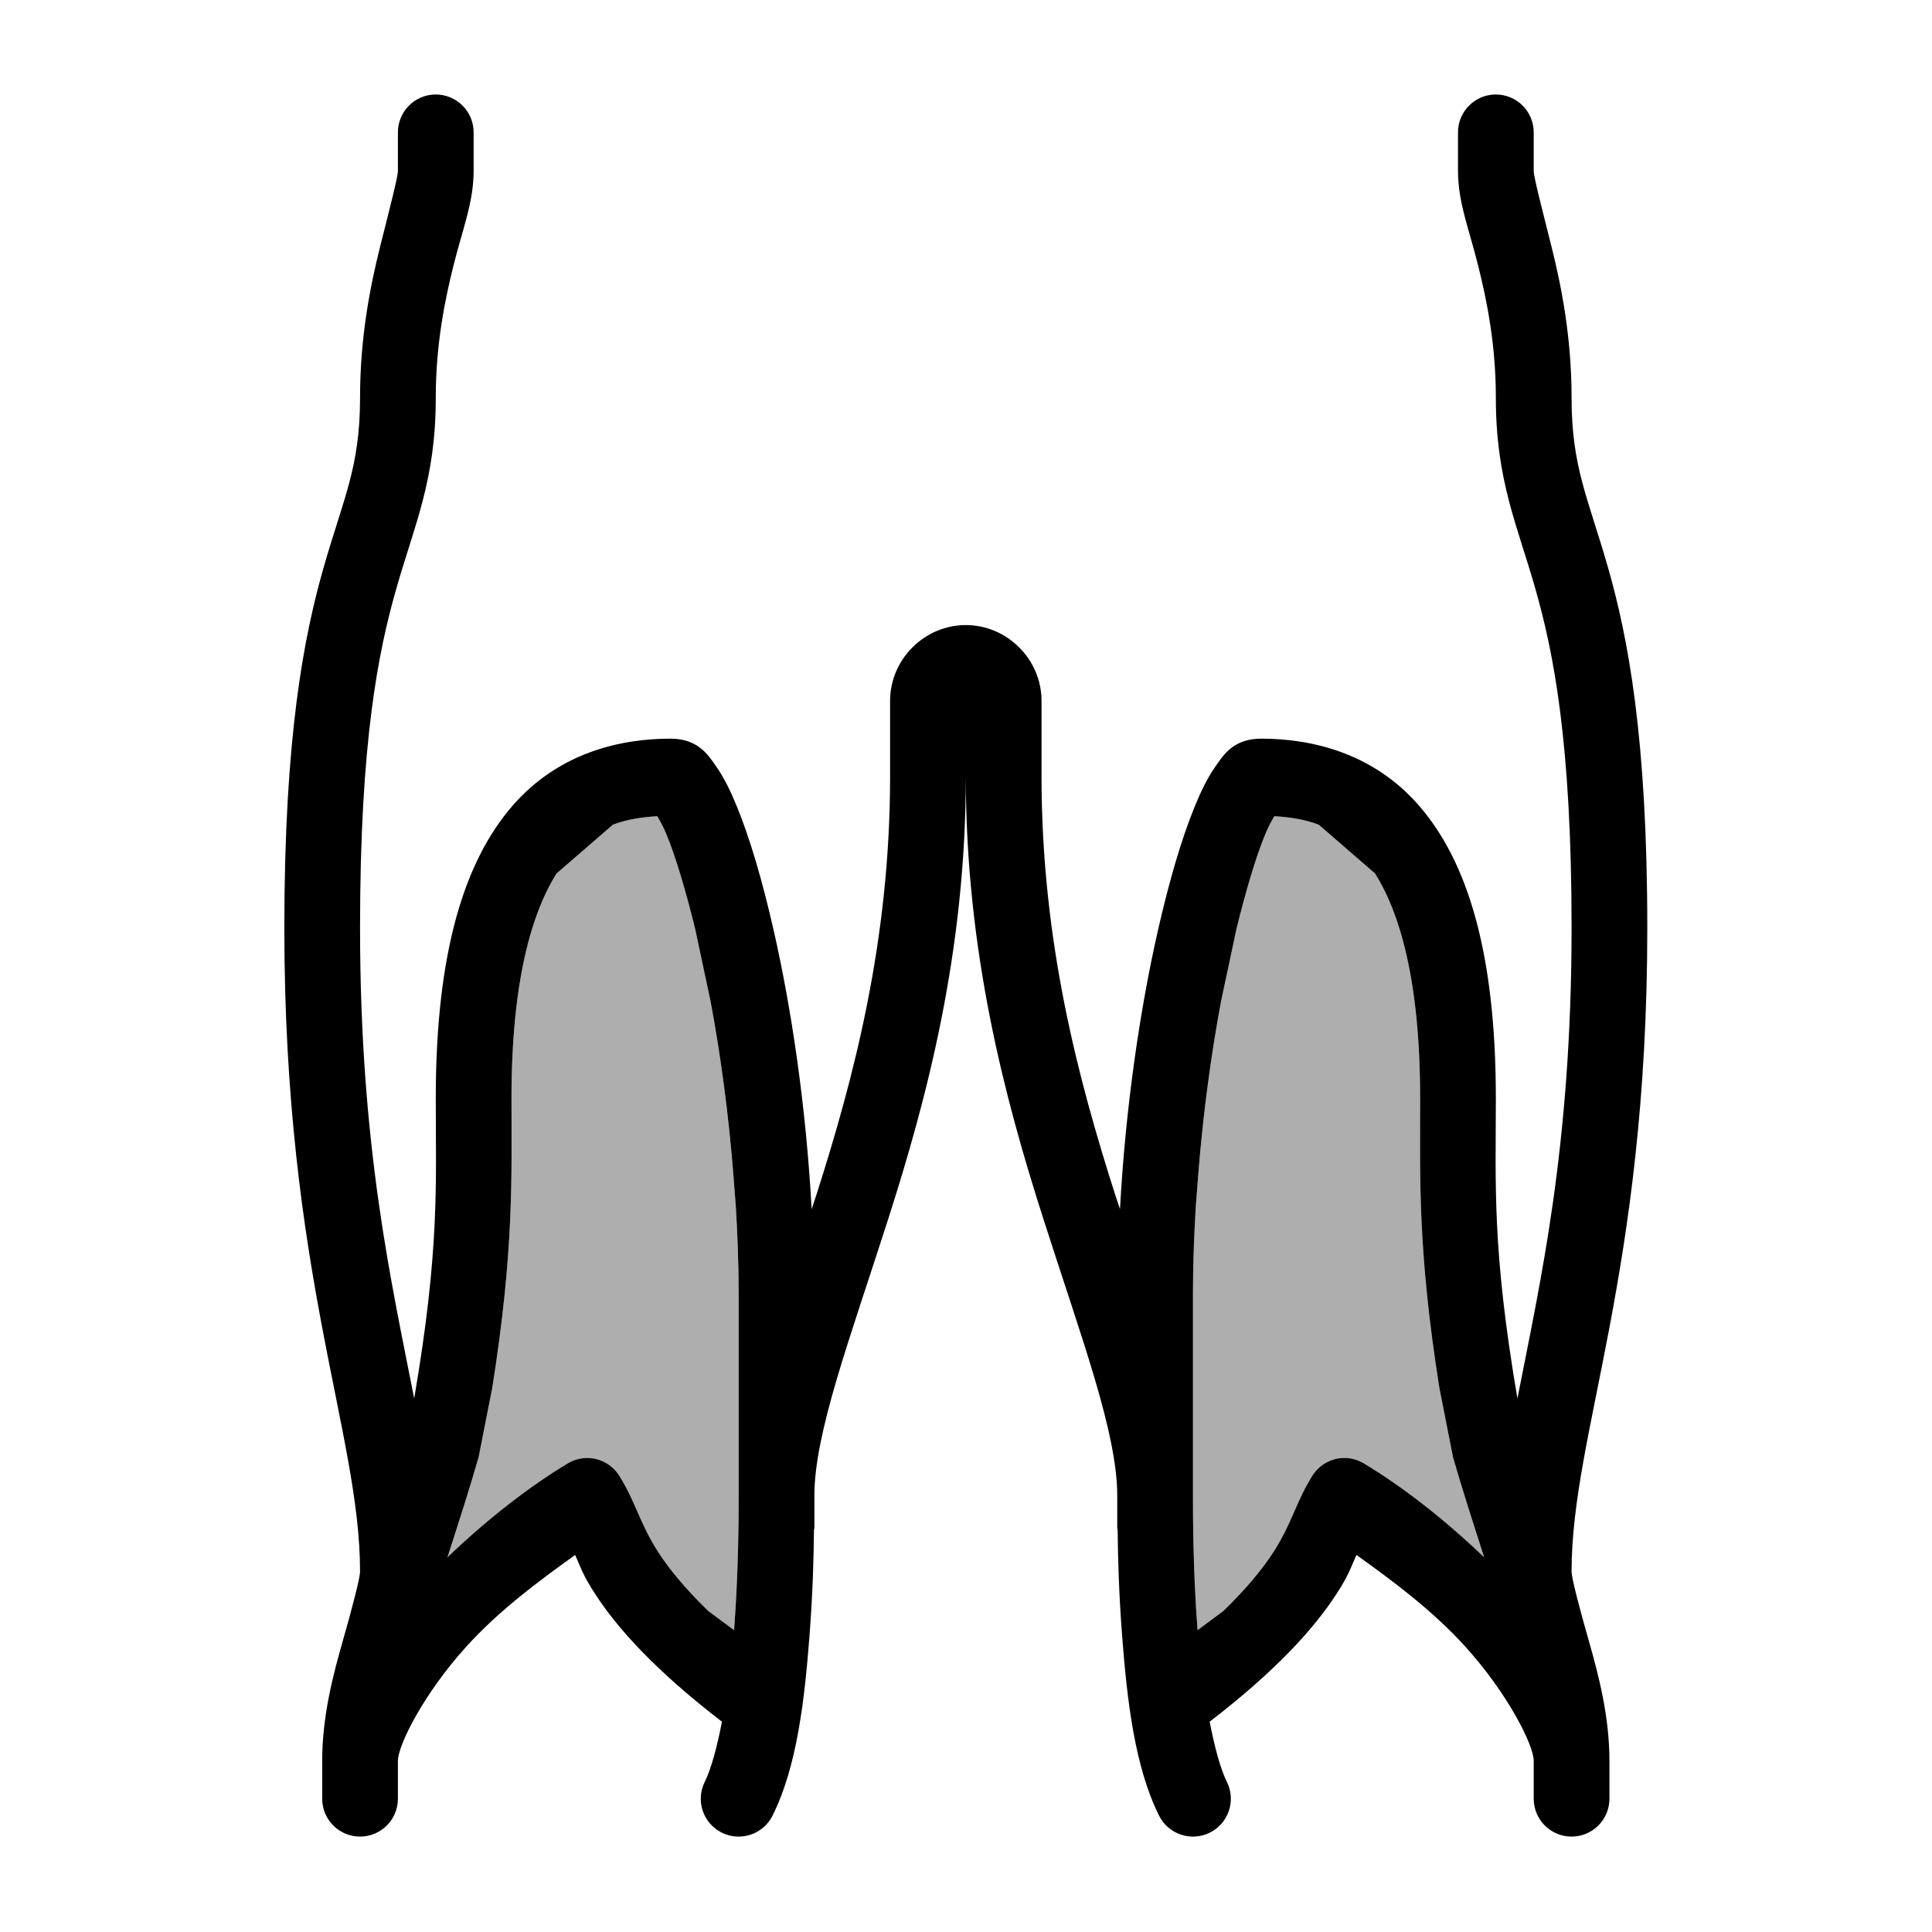
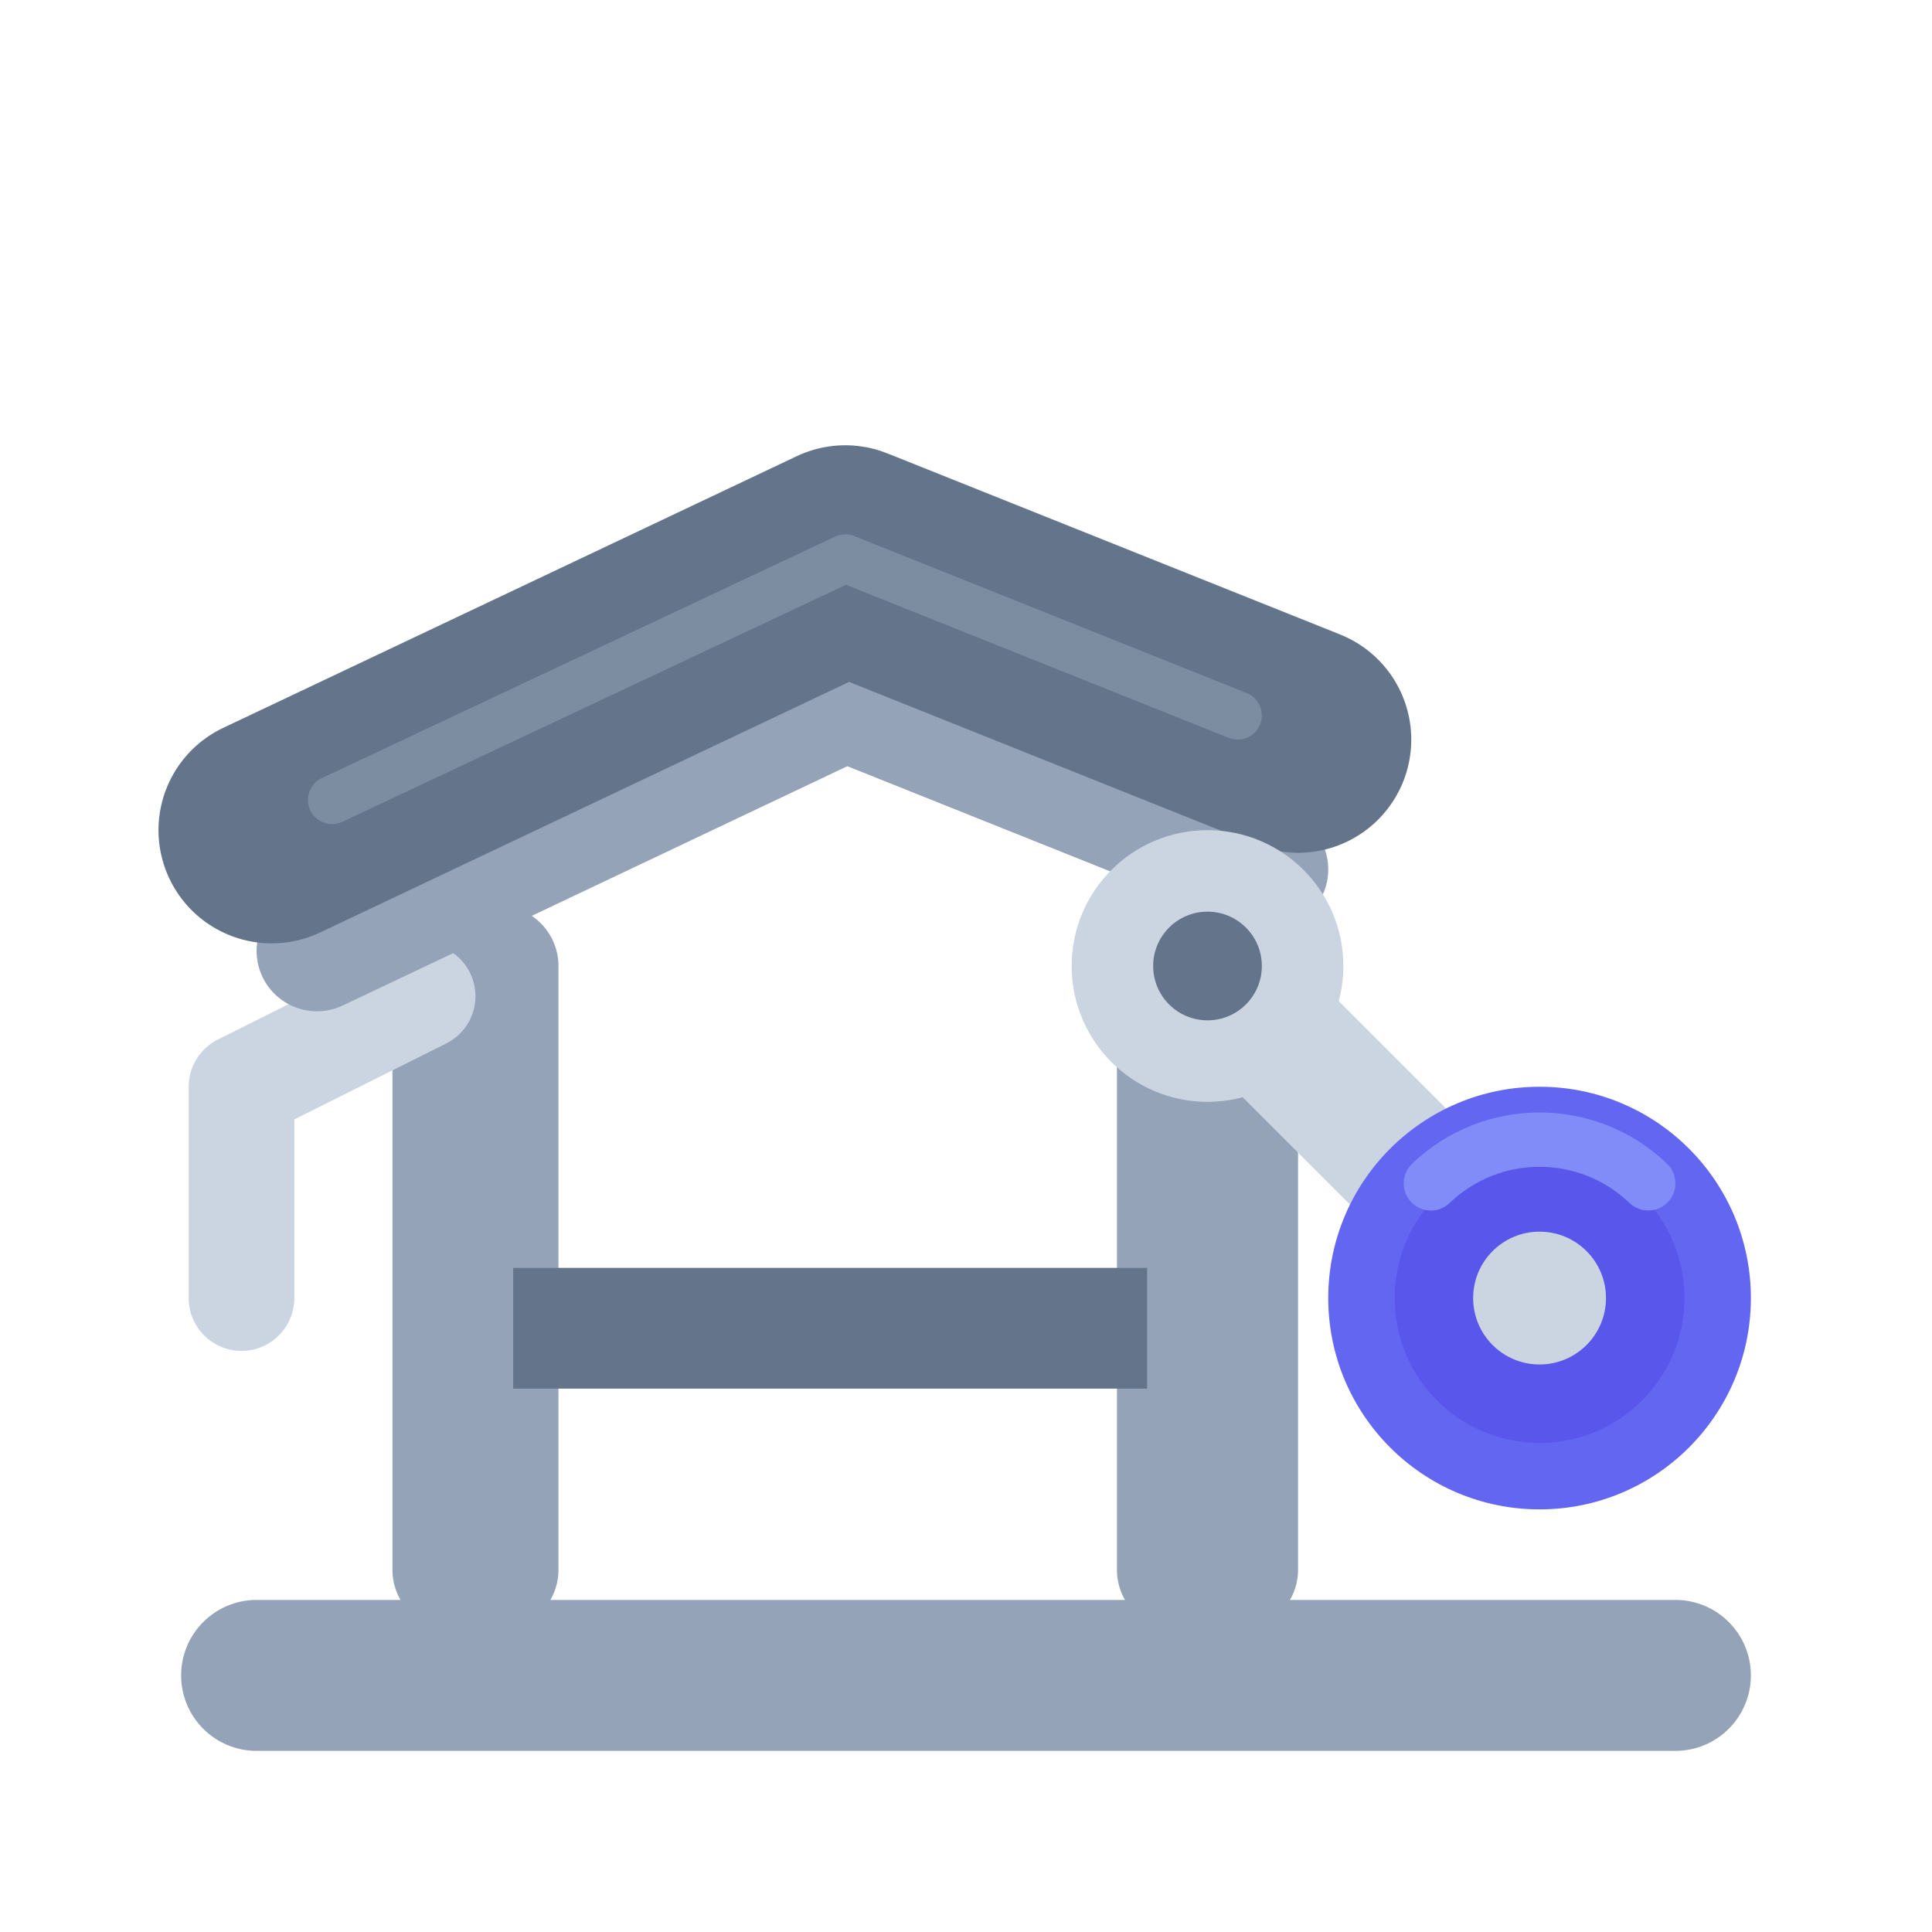
- <svg xmlns="http://www.w3.org/2000/svg" viewBox="-0.51 -0.51 51.03 51.03">
-   <path d="M 16.852 21.049 C 16.924 21.175 17.003 21.307 17.105 21.559 C 17.34 22.133 17.602 23.013 17.852 24.029 L 18.26 25.947 C 18.52 27.341 18.733 28.893 18.861 30.521 L 18.926 31.365 C 18.97 32.115 19 32.871 19 33.625 L 19 37 L 19 39 C 19 39.5 19 40.97 18.879 42.547 L 18.195 42.039 C 17.58 41.441 17.164 40.929 16.889 40.506 C 16.383 39.727 16.289 39.176 15.848 38.471 A 1 1 0 0 0 15.012 38 A 1 1 0 0 0 14.486 38.143 C 13.461 38.758 12.336 39.636 11.309 40.623 C 11.625 39.643 11.927 38.7 12.133 37.973 L 12.492 36.148 C 13.071 32.501 13 30.582 13 28.5 C 13 25.404 13.538 23.596 14.193 22.559 L 15.678 21.273 C 16.058 21.129 16.452 21.071 16.852 21.049 z M 33.148 21.049 C 33.548 21.071 33.942 21.129 34.322 21.273 L 35.807 22.559 C 36.462 23.596 37 25.404 37 28.5 C 37 30.582 36.929 32.501 37.508 36.148 L 37.867 37.973 C 38.073 38.7 38.375 39.643 38.691 40.623 C 37.664 39.636 36.539 38.758 35.514 38.143 A 1 1 0 0 0 35.041 38 A 1 1 0 0 0 34.152 38.471 C 33.711 39.176 33.617 39.727 33.111 40.506 C 32.836 40.929 32.42 41.441 31.805 42.039 L 31.121 42.547 C 31 40.97 31 39.5 31 39 L 31 37 L 31 33.625 C 31 32.871 31.03 32.115 31.074 31.365 L 31.139 30.521 C 31.267 28.893 31.48 27.341 31.74 25.947 L 32.148 24.029 C 32.398 23.013 32.66 22.133 32.895 21.559 C 32.997 21.307 33.076 21.175 33.148 21.049 z" fill-opacity="0.32" />
-   <path d="M 10.984 1.986 A 1 1 0 0 0 10 3 L 10 4 C 10 4.167 9.789 4.97 9.529 6.008 C 9.27 7.046 9 8.389 9 10 C 9 11.833 8.56 12.652 8.039 14.475 C 7.518 16.297 7 18.933 7 24 C 7 33.148 9 37.333 9 41 C 9 41.167 8.796 41.95 8.539 42.85 C 8.282 43.749 8 44.833 8 46 L 8 47 A 1 1 0 1 0 10 47 L 10 46 C 10 45.583 10.686 44.22 11.805 42.984 C 12.672 42.026 13.716 41.253 14.682 40.561 C 14.841 40.913 14.881 41.086 15.211 41.594 C 15.809 42.515 16.821 43.63 18.559 44.965 C 18.428 45.64 18.273 46.217 18.105 46.553 A 1 1 0 1 0 19.895 47.447 C 20.544 46.149 20.742 44.373 20.871 42.701 C 20.96 41.548 20.982 40.602 20.99 39.875 L 21 39.875 L 21 39 C 21 37.333 21.941 34.842 22.953 31.68 C 23.965 28.518 25 24.648 25 20 C 25 24.648 26.035 28.518 27.047 31.68 C 28.059 34.842 29 37.333 29 39 L 29 39.875 L 29.01 39.875 C 29.018 40.602 29.04 41.548 29.129 42.701 C 29.258 44.373 29.456 46.149 30.105 47.447 A 1 1 0 1 0 31.895 46.553 C 31.727 46.217 31.572 45.64 31.441 44.965 C 33.179 43.63 34.191 42.515 34.789 41.594 C 35.119 41.086 35.159 40.913 35.318 40.561 C 36.284 41.253 37.328 42.026 38.195 42.984 C 39.314 44.22 40 45.583 40 46 L 40 47 A 1 1 0 1 0 42 47 L 42 46 C 42 44.833 41.718 43.749 41.461 42.85 C 41.204 41.95 41 41.167 41 41 C 41 37.333 43 33.148 43 24 C 43 18.933 42.482 16.297 41.961 14.475 C 41.44 12.652 41 11.833 41 10 C 41 8.389 40.73 7.046 40.471 6.008 C 40.211 4.97 40 4.167 40 4 L 40 3 A 1 1 0 0 0 38.984 1.986 A 1 1 0 0 0 38 3 L 38 4 C 38 4.833 38.289 5.53 38.529 6.492 C 38.77 7.454 39 8.611 39 10 C 39 12.167 39.56 13.348 40.039 15.025 C 40.518 16.703 41 19.067 41 24 C 41 29.812 40.163 33.386 39.57 36.428 C 38.893 32.471 39 30.774 39 28.5 C 39 24.617 38.235 22.235 36.982 20.783 C 35.73 19.332 34.052 19 32.801 19 C 32.07 19 31.804 19.432 31.592 19.736 C 31.38 20.04 31.213 20.385 31.043 20.801 C 30.703 21.633 30.376 22.74 30.076 24.059 C 29.603 26.135 29.219 28.727 29.072 31.426 C 29.032 31.304 28.993 31.194 28.953 31.07 C 27.965 27.982 27 24.352 27 20 L 27 18 C 27 16.907 26.093 16 25 16 C 23.907 16 23 16.907 23 18 L 23 20 C 23 24.352 22.035 27.982 21.047 31.07 C 21.007 31.194 20.968 31.304 20.928 31.426 C 20.781 28.727 20.397 26.135 19.924 24.059 C 19.624 22.74 19.297 21.633 18.957 20.801 C 18.787 20.385 18.62 20.04 18.408 19.736 C 18.196 19.432 17.93 19 17.199 19 C 15.948 19 14.27 19.332 13.018 20.783 C 11.765 22.235 11 24.617 11 28.5 C 11 30.774 11.107 32.471 10.43 36.428 C 9.837 33.386 9 29.812 9 24 C 9 19.067 9.482 16.703 9.961 15.025 C 10.44 13.348 11 12.167 11 10 C 11 8.611 11.23 7.454 11.471 6.492 C 11.711 5.53 12 4.833 12 4 L 12 3 A 1 1 0 0 0 10.984 1.986 z M 16.852 21.049 C 16.924 21.175 17.003 21.307 17.105 21.559 C 17.34 22.133 17.602 23.013 17.852 24.029 L 18.26 25.947 C 18.52 27.341 18.733 28.893 18.861 30.521 L 18.926 31.365 C 18.97 32.115 19 32.871 19 33.625 L 19 37 L 19 39 C 19 39.5 19 40.97 18.879 42.547 L 18.195 42.039 C 17.58 41.441 17.164 40.929 16.889 40.506 C 16.383 39.727 16.289 39.176 15.848 38.471 A 1 1 0 0 0 15.012 38 A 1 1 0 0 0 14.486 38.143 C 13.461 38.758 12.336 39.636 11.309 40.623 C 11.625 39.643 11.927 38.7 12.133 37.973 L 12.492 36.148 C 13.071 32.501 13 30.582 13 28.5 C 13 25.404 13.538 23.596 14.193 22.559 L 15.678 21.273 C 16.058 21.129 16.452 21.071 16.852 21.049 z M 33.148 21.049 C 33.548 21.071 33.942 21.129 34.322 21.273 L 35.807 22.559 C 36.462 23.596 37 25.404 37 28.5 C 37 30.582 36.929 32.501 37.508 36.148 L 37.867 37.973 C 38.073 38.7 38.375 39.643 38.691 40.623 C 37.664 39.636 36.539 38.758 35.514 38.143 A 1 1 0 0 0 35.041 38 A 1 1 0 0 0 34.152 38.471 C 33.711 39.176 33.617 39.727 33.111 40.506 C 32.836 40.929 32.42 41.441 31.805 42.039 L 31.121 42.547 C 31 40.97 31 39.5 31 39 L 31 37 L 31 33.625 C 31 32.871 31.03 32.115 31.074 31.365 L 31.139 30.521 C 31.267 28.893 31.48 27.341 31.74 25.947 L 32.148 24.029 C 32.398 23.013 32.66 22.133 32.895 21.559 C 32.997 21.307 33.076 21.175 33.148 21.049 z" />
+ <svg xmlns="http://www.w3.org/2000/svg" viewBox="0 0 64 64" fill="none">
+   <rect x="6" y="53" width="52" height="5" rx="2.5" fill="#94A3B8" />
+   <rect x="13" y="30" width="5.5" height="24" rx="2" fill="#94A3B8" />
+   <rect x="37" y="27" width="6" height="27" rx="2" fill="#94A3B8" />
+   <rect x="17" y="42" width="21" height="4" fill="#64748B" />
+   <path d="M14 33L8 36V43" stroke="#CBD5E1" stroke-width="3.5" stroke-linecap="round" stroke-linejoin="round" />
+   <path d="M10.5 31.5L28 23.2L42 28.8" stroke="#94A3B8" stroke-width="4" stroke-linecap="round" stroke-linejoin="round" />
+   <path d="M9 27.5L28 18.5L43 24.5" stroke="#64748B" stroke-width="7.5" stroke-linecap="round" stroke-linejoin="round" />
+   <path d="M11 26.5L28 18.5L41 23.7" stroke="#94A3B8" stroke-width="1.6" stroke-linecap="round" stroke-linejoin="round" opacity="0.5" />
+   <line x1="40" y1="32" x2="51" y2="43" stroke="#CBD5E1" stroke-width="4.5" stroke-linecap="round" />
+   <circle cx="40" cy="32" r="4.5" fill="#CBD5E1" />
+   <circle cx="40" cy="32" r="1.8" fill="#64748B" />
+   <circle cx="51" cy="43" r="7" fill="#6366F1" />
+   <circle cx="51" cy="43" r="4.8" fill="#4F46E5" opacity="0.5" />
+   <path d="M47.4 39.2A5.2 5.2 0 0 1 54.6 39.2" stroke="#818CF8" stroke-width="1.8" stroke-linecap="round" />
+   <circle cx="51" cy="43" r="2.2" fill="#CBD5E1" />
</svg>
